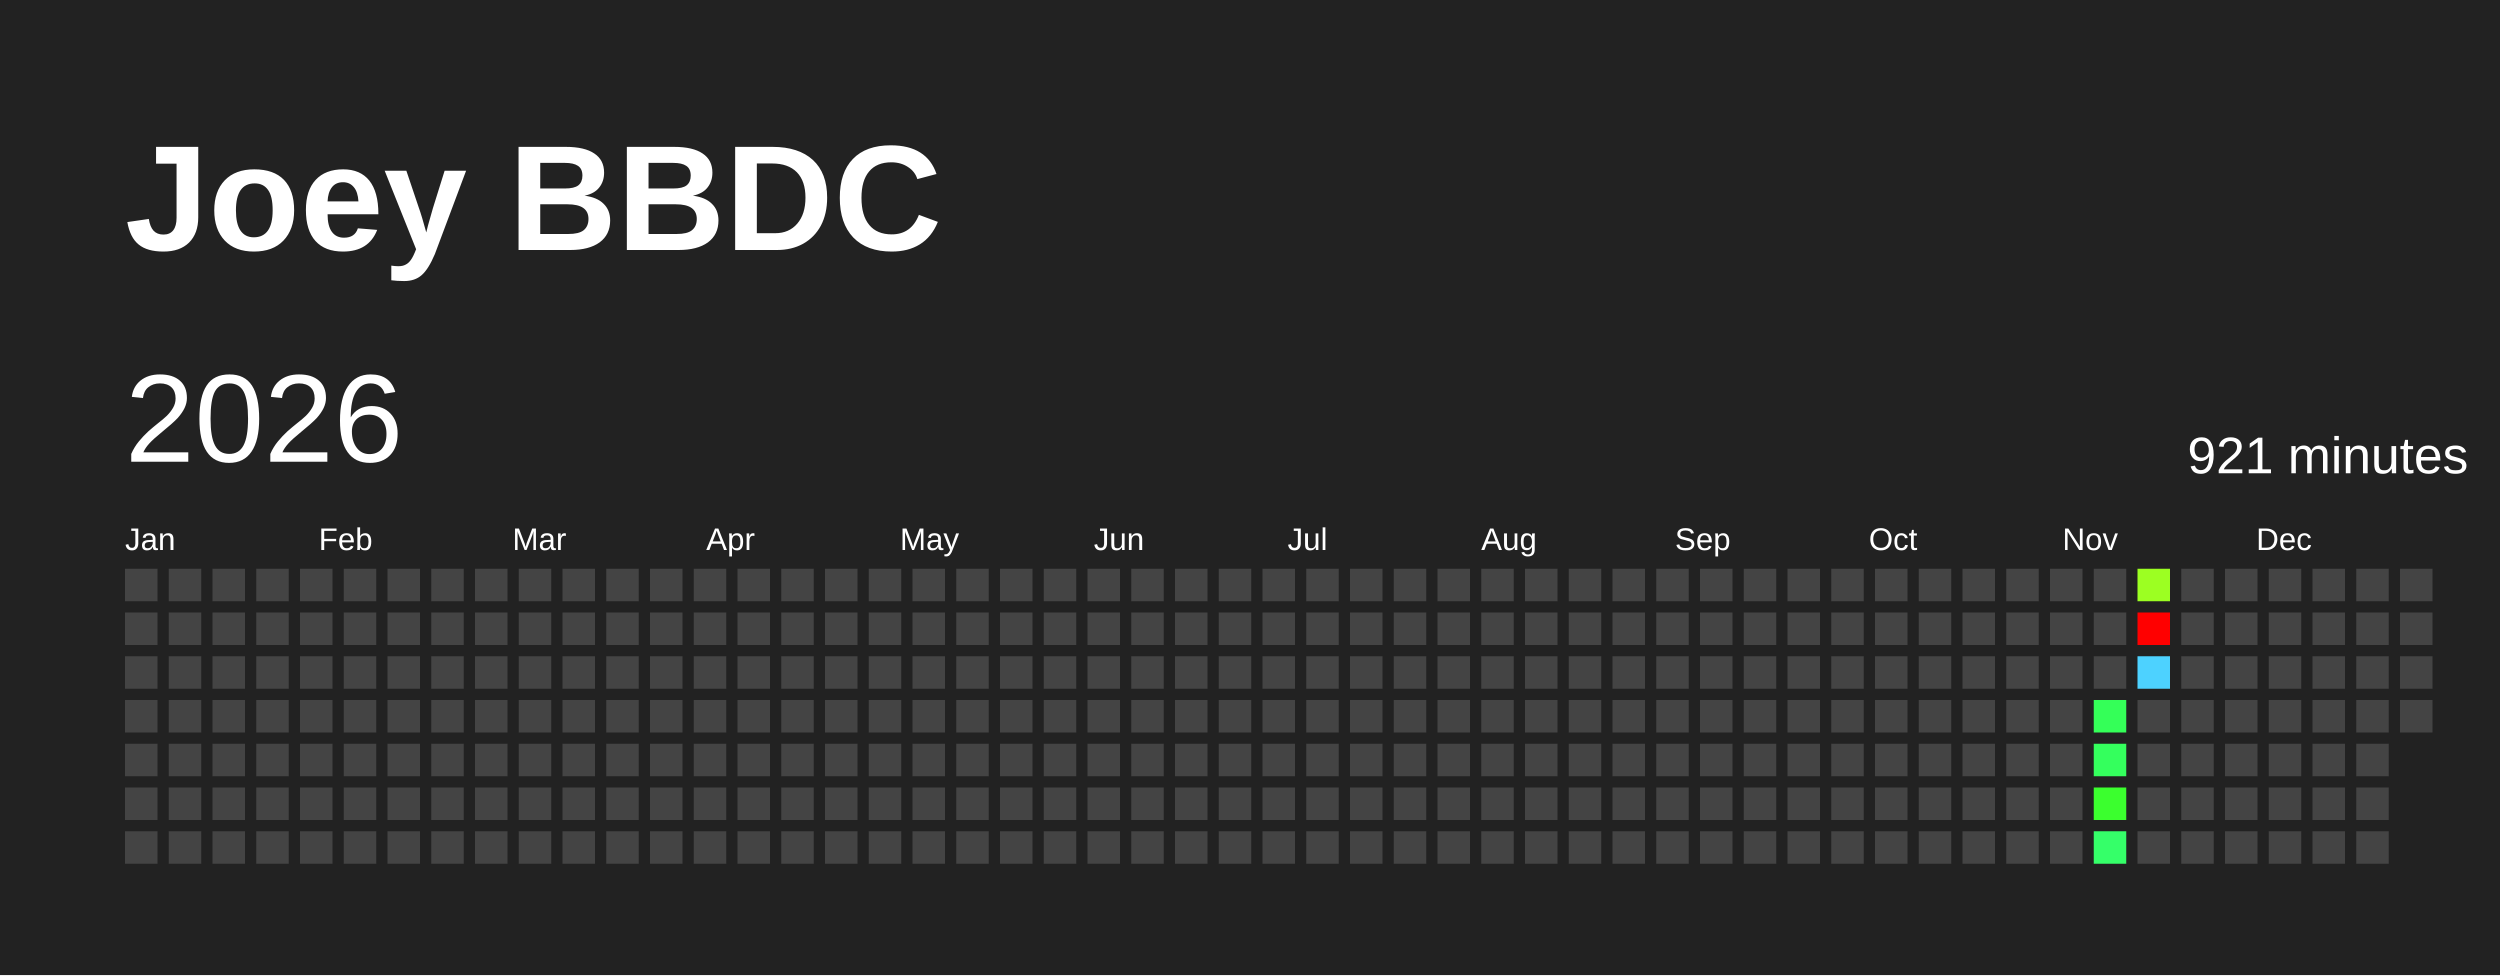
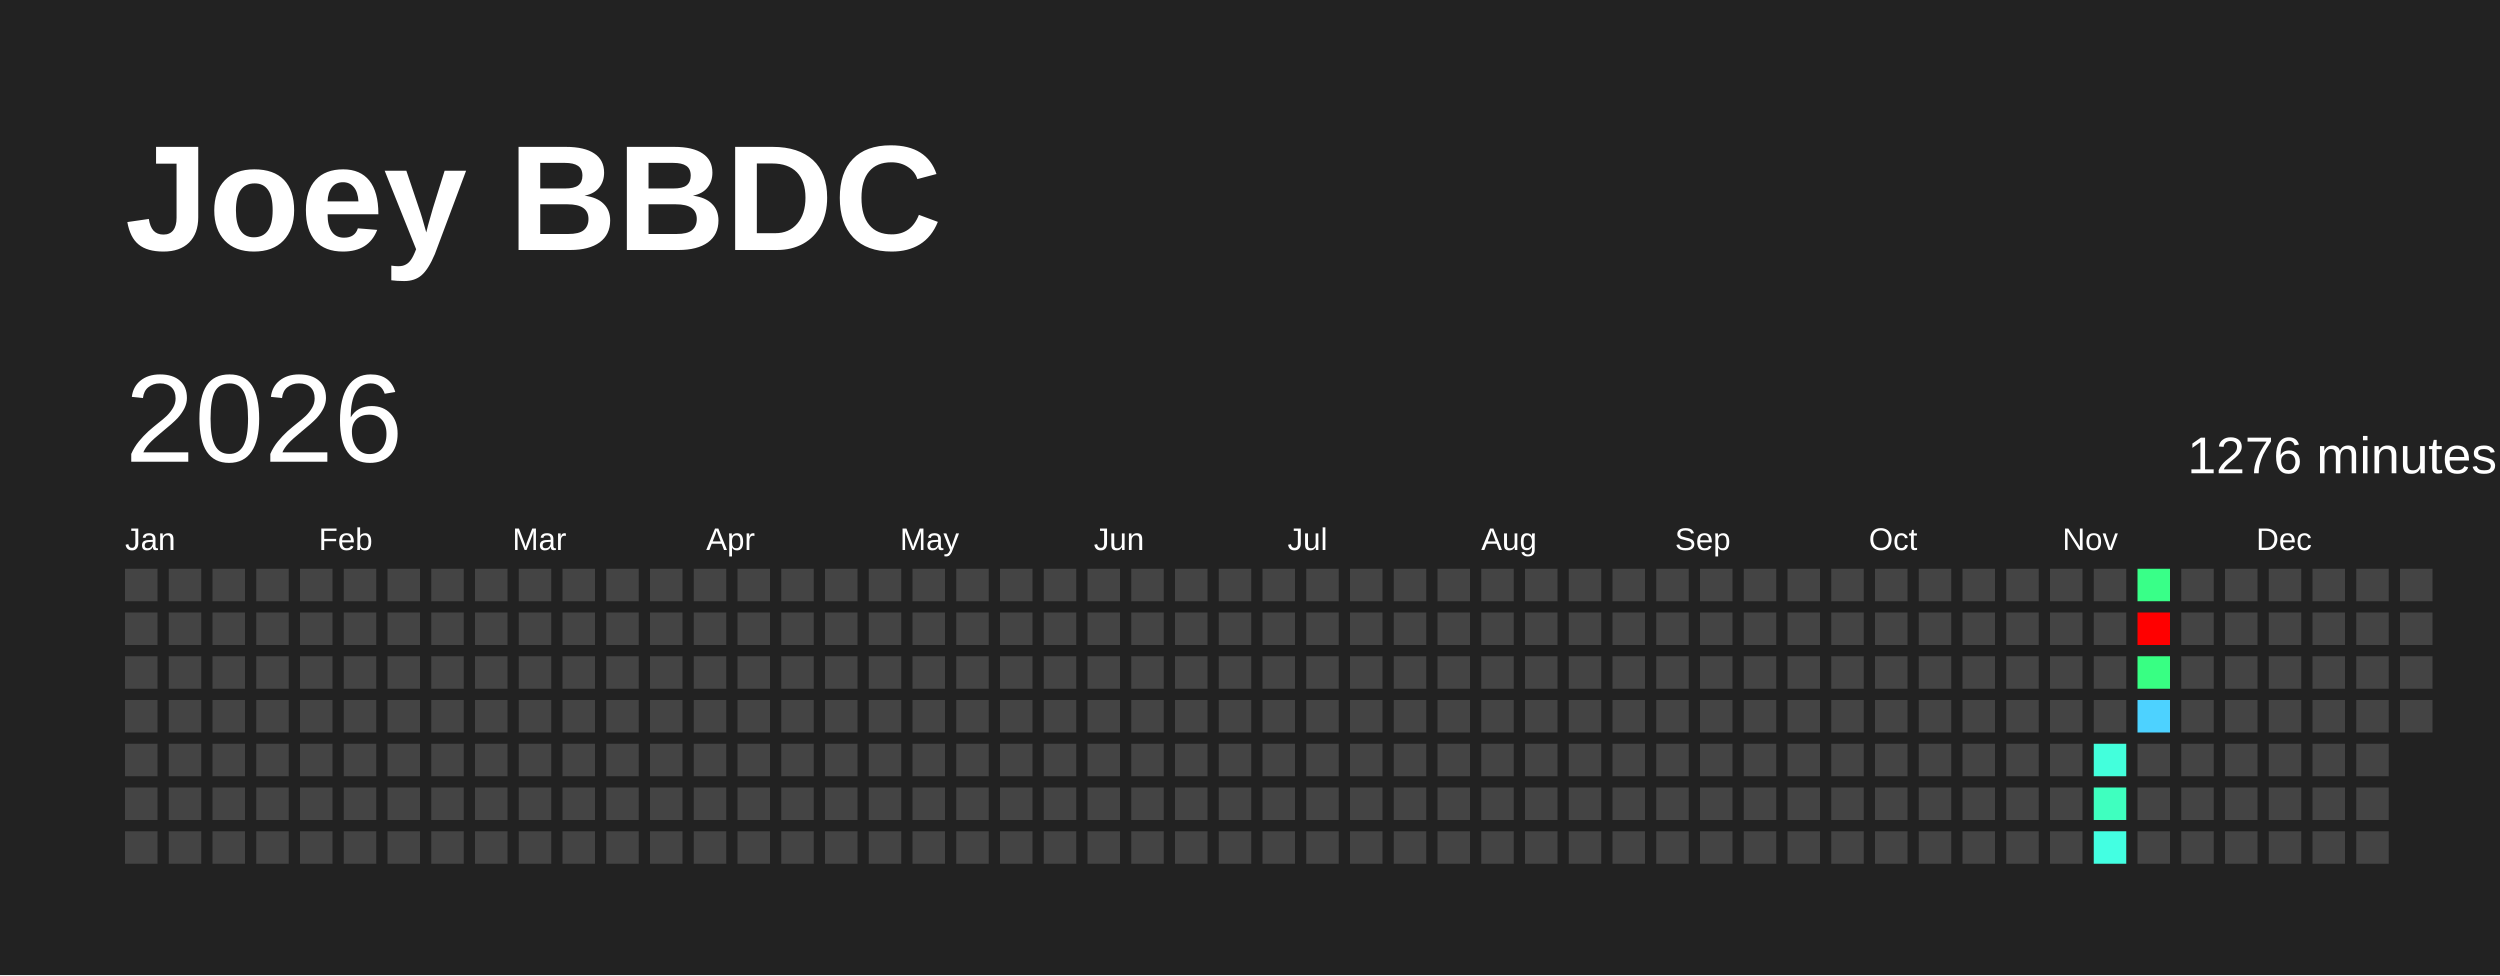
<svg xmlns="http://www.w3.org/2000/svg" baseProfile="full" height="78mm" version="1.1" viewBox="0,0,200,78" width="200mm">
  <defs />
  <rect fill="#222222" height="78" width="200" x="0" y="0" />
  <text fill="#FFFFFF" style="font-size:12px; font-family:Arial; font-weight:bold;" x="10" y="20">Joey BBDC</text>
  <text dominant-baseline="hanging" fill="#FFFFFF" style="font-size:10.0px; font-family:Arial;" x="10" y="30">2026</text>
-   <text dominant-baseline="hanging" fill="#FFFFFF" style="font-size:4.125px; font-family:Arial;" x="175" y="35">921 minutes</text>
+   <text dominant-baseline="hanging" fill="#FFFFFF" style="font-size:4.125px; font-family:Arial;" x="175" y="35">1276 minutes</text>
  <text fill="#FFFFFF" style="font-size:2.5px; font-family:Arial" x="10.0" y="44">Jan</text>
  <text fill="#FFFFFF" style="font-size:2.5px; font-family:Arial" x="25.5" y="44">Feb</text>
  <text fill="#FFFFFF" style="font-size:2.5px; font-family:Arial" x="41.0" y="44">Mar</text>
  <text fill="#FFFFFF" style="font-size:2.5px; font-family:Arial" x="56.5" y="44">Apr</text>
  <text fill="#FFFFFF" style="font-size:2.5px; font-family:Arial" x="72.0" y="44">May</text>
  <text fill="#FFFFFF" style="font-size:2.5px; font-family:Arial" x="87.5" y="44">Jun</text>
  <text fill="#FFFFFF" style="font-size:2.5px; font-family:Arial" x="103.0" y="44">Jul</text>
  <text fill="#FFFFFF" style="font-size:2.5px; font-family:Arial" x="118.5" y="44">Aug</text>
  <text fill="#FFFFFF" style="font-size:2.5px; font-family:Arial" x="134.0" y="44">Sep</text>
  <text fill="#FFFFFF" style="font-size:2.5px; font-family:Arial" x="149.5" y="44">Oct</text>
  <text fill="#FFFFFF" style="font-size:2.5px; font-family:Arial" x="165.0" y="44">Nov</text>
  <text fill="#FFFFFF" style="font-size:2.5px; font-family:Arial" x="180.5" y="44">Dec</text>
  <rect fill="#444444" height="2.6" width="2.6" x="10.0" y="45.5" />
  <rect fill="#444444" height="2.6" width="2.6" x="10.0" y="49.0" />
  <rect fill="#444444" height="2.6" width="2.6" x="10.0" y="52.5" />
  <rect fill="#444444" height="2.6" width="2.6" x="10.0" y="56.0" />
  <rect fill="#444444" height="2.6" width="2.6" x="10.0" y="59.5" />
  <rect fill="#444444" height="2.6" width="2.6" x="10.0" y="63.0" />
  <rect fill="#444444" height="2.6" width="2.6" x="10.0" y="66.5" />
  <rect fill="#444444" height="2.6" width="2.6" x="13.5" y="45.5" />
  <rect fill="#444444" height="2.6" width="2.6" x="13.5" y="49.0" />
  <rect fill="#444444" height="2.6" width="2.6" x="13.5" y="52.5" />
  <rect fill="#444444" height="2.6" width="2.6" x="13.5" y="56.0" />
  <rect fill="#444444" height="2.6" width="2.6" x="13.5" y="59.5" />
  <rect fill="#444444" height="2.6" width="2.6" x="13.5" y="63.0" />
  <rect fill="#444444" height="2.6" width="2.6" x="13.5" y="66.5" />
  <rect fill="#444444" height="2.6" width="2.6" x="17.0" y="45.5" />
  <rect fill="#444444" height="2.6" width="2.6" x="17.0" y="49.0" />
  <rect fill="#444444" height="2.6" width="2.6" x="17.0" y="52.5" />
  <rect fill="#444444" height="2.6" width="2.6" x="17.0" y="56.0" />
  <rect fill="#444444" height="2.6" width="2.6" x="17.0" y="59.5" />
  <rect fill="#444444" height="2.6" width="2.6" x="17.0" y="63.0" />
  <rect fill="#444444" height="2.6" width="2.6" x="17.0" y="66.5" />
  <rect fill="#444444" height="2.6" width="2.6" x="20.5" y="45.5" />
  <rect fill="#444444" height="2.6" width="2.6" x="20.5" y="49.0" />
  <rect fill="#444444" height="2.6" width="2.6" x="20.5" y="52.5" />
  <rect fill="#444444" height="2.6" width="2.6" x="20.5" y="56.0" />
  <rect fill="#444444" height="2.6" width="2.6" x="20.5" y="59.5" />
  <rect fill="#444444" height="2.6" width="2.6" x="20.5" y="63.0" />
  <rect fill="#444444" height="2.6" width="2.6" x="20.5" y="66.5" />
  <rect fill="#444444" height="2.6" width="2.6" x="24.0" y="45.5" />
  <rect fill="#444444" height="2.6" width="2.6" x="24.0" y="49.0" />
  <rect fill="#444444" height="2.6" width="2.6" x="24.0" y="52.5" />
  <rect fill="#444444" height="2.6" width="2.6" x="24.0" y="56.0" />
  <rect fill="#444444" height="2.6" width="2.6" x="24.0" y="59.5" />
  <rect fill="#444444" height="2.6" width="2.6" x="24.0" y="63.0" />
  <rect fill="#444444" height="2.6" width="2.6" x="24.0" y="66.5" />
  <rect fill="#444444" height="2.6" width="2.6" x="27.5" y="45.5" />
  <rect fill="#444444" height="2.6" width="2.6" x="27.5" y="49.0" />
  <rect fill="#444444" height="2.6" width="2.6" x="27.5" y="52.5" />
  <rect fill="#444444" height="2.6" width="2.6" x="27.5" y="56.0" />
  <rect fill="#444444" height="2.6" width="2.6" x="27.5" y="59.5" />
  <rect fill="#444444" height="2.6" width="2.6" x="27.5" y="63.0" />
  <rect fill="#444444" height="2.6" width="2.6" x="27.5" y="66.5" />
  <rect fill="#444444" height="2.6" width="2.6" x="31.0" y="45.5" />
  <rect fill="#444444" height="2.6" width="2.6" x="31.0" y="49.0" />
  <rect fill="#444444" height="2.6" width="2.6" x="31.0" y="52.5" />
  <rect fill="#444444" height="2.6" width="2.6" x="31.0" y="56.0" />
  <rect fill="#444444" height="2.6" width="2.6" x="31.0" y="59.5" />
  <rect fill="#444444" height="2.6" width="2.6" x="31.0" y="63.0" />
  <rect fill="#444444" height="2.6" width="2.6" x="31.0" y="66.5" />
  <rect fill="#444444" height="2.6" width="2.6" x="34.5" y="45.5" />
  <rect fill="#444444" height="2.6" width="2.6" x="34.5" y="49.0" />
  <rect fill="#444444" height="2.6" width="2.6" x="34.5" y="52.5" />
  <rect fill="#444444" height="2.6" width="2.6" x="34.5" y="56.0" />
  <rect fill="#444444" height="2.6" width="2.6" x="34.5" y="59.5" />
  <rect fill="#444444" height="2.6" width="2.6" x="34.5" y="63.0" />
  <rect fill="#444444" height="2.6" width="2.6" x="34.5" y="66.5" />
  <rect fill="#444444" height="2.6" width="2.6" x="38.0" y="45.5" />
  <rect fill="#444444" height="2.6" width="2.6" x="38.0" y="49.0" />
  <rect fill="#444444" height="2.6" width="2.6" x="38.0" y="52.5" />
  <rect fill="#444444" height="2.6" width="2.6" x="38.0" y="56.0" />
  <rect fill="#444444" height="2.6" width="2.6" x="38.0" y="59.5" />
  <rect fill="#444444" height="2.6" width="2.6" x="38.0" y="63.0" />
  <rect fill="#444444" height="2.6" width="2.6" x="38.0" y="66.5" />
  <rect fill="#444444" height="2.6" width="2.6" x="41.5" y="45.5" />
  <rect fill="#444444" height="2.6" width="2.6" x="41.5" y="49.0" />
  <rect fill="#444444" height="2.6" width="2.6" x="41.5" y="52.5" />
  <rect fill="#444444" height="2.6" width="2.6" x="41.5" y="56.0" />
  <rect fill="#444444" height="2.6" width="2.6" x="41.5" y="59.5" />
  <rect fill="#444444" height="2.6" width="2.6" x="41.5" y="63.0" />
  <rect fill="#444444" height="2.6" width="2.6" x="41.5" y="66.5" />
  <rect fill="#444444" height="2.6" width="2.6" x="45.0" y="45.5" />
  <rect fill="#444444" height="2.6" width="2.6" x="45.0" y="49.0" />
  <rect fill="#444444" height="2.6" width="2.6" x="45.0" y="52.5" />
  <rect fill="#444444" height="2.6" width="2.6" x="45.0" y="56.0" />
  <rect fill="#444444" height="2.6" width="2.6" x="45.0" y="59.5" />
  <rect fill="#444444" height="2.6" width="2.6" x="45.0" y="63.0" />
  <rect fill="#444444" height="2.6" width="2.6" x="45.0" y="66.5" />
  <rect fill="#444444" height="2.6" width="2.6" x="48.5" y="45.5" />
  <rect fill="#444444" height="2.6" width="2.6" x="48.5" y="49.0" />
  <rect fill="#444444" height="2.6" width="2.6" x="48.5" y="52.5" />
  <rect fill="#444444" height="2.6" width="2.6" x="48.5" y="56.0" />
  <rect fill="#444444" height="2.6" width="2.6" x="48.5" y="59.5" />
  <rect fill="#444444" height="2.6" width="2.6" x="48.5" y="63.0" />
  <rect fill="#444444" height="2.6" width="2.6" x="48.5" y="66.5" />
  <rect fill="#444444" height="2.6" width="2.6" x="52.0" y="45.5" />
  <rect fill="#444444" height="2.6" width="2.6" x="52.0" y="49.0" />
  <rect fill="#444444" height="2.6" width="2.6" x="52.0" y="52.5" />
  <rect fill="#444444" height="2.6" width="2.6" x="52.0" y="56.0" />
  <rect fill="#444444" height="2.6" width="2.6" x="52.0" y="59.5" />
  <rect fill="#444444" height="2.6" width="2.6" x="52.0" y="63.0" />
  <rect fill="#444444" height="2.6" width="2.6" x="52.0" y="66.5" />
  <rect fill="#444444" height="2.6" width="2.6" x="55.5" y="45.5" />
  <rect fill="#444444" height="2.6" width="2.6" x="55.5" y="49.0" />
  <rect fill="#444444" height="2.6" width="2.6" x="55.5" y="52.5" />
  <rect fill="#444444" height="2.6" width="2.6" x="55.5" y="56.0" />
  <rect fill="#444444" height="2.6" width="2.6" x="55.5" y="59.5" />
  <rect fill="#444444" height="2.6" width="2.6" x="55.5" y="63.0" />
  <rect fill="#444444" height="2.6" width="2.6" x="55.5" y="66.5" />
  <rect fill="#444444" height="2.6" width="2.6" x="59.0" y="45.5" />
  <rect fill="#444444" height="2.6" width="2.6" x="59.0" y="49.0" />
  <rect fill="#444444" height="2.6" width="2.6" x="59.0" y="52.5" />
  <rect fill="#444444" height="2.6" width="2.6" x="59.0" y="56.0" />
  <rect fill="#444444" height="2.6" width="2.6" x="59.0" y="59.5" />
  <rect fill="#444444" height="2.6" width="2.6" x="59.0" y="63.0" />
  <rect fill="#444444" height="2.6" width="2.6" x="59.0" y="66.5" />
  <rect fill="#444444" height="2.6" width="2.6" x="62.5" y="45.5" />
  <rect fill="#444444" height="2.6" width="2.6" x="62.5" y="49.0" />
  <rect fill="#444444" height="2.6" width="2.6" x="62.5" y="52.5" />
  <rect fill="#444444" height="2.6" width="2.6" x="62.5" y="56.0" />
  <rect fill="#444444" height="2.6" width="2.6" x="62.5" y="59.5" />
  <rect fill="#444444" height="2.6" width="2.6" x="62.5" y="63.0" />
  <rect fill="#444444" height="2.6" width="2.6" x="62.5" y="66.5" />
  <rect fill="#444444" height="2.6" width="2.6" x="66.0" y="45.5" />
  <rect fill="#444444" height="2.6" width="2.6" x="66.0" y="49.0" />
  <rect fill="#444444" height="2.6" width="2.6" x="66.0" y="52.5" />
  <rect fill="#444444" height="2.6" width="2.6" x="66.0" y="56.0" />
  <rect fill="#444444" height="2.6" width="2.6" x="66.0" y="59.5" />
  <rect fill="#444444" height="2.6" width="2.6" x="66.0" y="63.0" />
  <rect fill="#444444" height="2.6" width="2.6" x="66.0" y="66.5" />
  <rect fill="#444444" height="2.6" width="2.6" x="69.5" y="45.5" />
  <rect fill="#444444" height="2.6" width="2.6" x="69.5" y="49.0" />
  <rect fill="#444444" height="2.6" width="2.6" x="69.5" y="52.5" />
  <rect fill="#444444" height="2.6" width="2.6" x="69.5" y="56.0" />
  <rect fill="#444444" height="2.6" width="2.6" x="69.5" y="59.5" />
  <rect fill="#444444" height="2.6" width="2.6" x="69.5" y="63.0" />
  <rect fill="#444444" height="2.6" width="2.6" x="69.5" y="66.5" />
  <rect fill="#444444" height="2.6" width="2.6" x="73.0" y="45.5" />
  <rect fill="#444444" height="2.6" width="2.6" x="73.0" y="49.0" />
  <rect fill="#444444" height="2.6" width="2.6" x="73.0" y="52.5" />
  <rect fill="#444444" height="2.6" width="2.6" x="73.0" y="56.0" />
  <rect fill="#444444" height="2.6" width="2.6" x="73.0" y="59.5" />
  <rect fill="#444444" height="2.6" width="2.6" x="73.0" y="63.0" />
  <rect fill="#444444" height="2.6" width="2.6" x="73.0" y="66.5" />
  <rect fill="#444444" height="2.6" width="2.6" x="76.5" y="45.5" />
  <rect fill="#444444" height="2.6" width="2.6" x="76.5" y="49.0" />
  <rect fill="#444444" height="2.6" width="2.6" x="76.5" y="52.5" />
  <rect fill="#444444" height="2.6" width="2.6" x="76.5" y="56.0" />
  <rect fill="#444444" height="2.6" width="2.6" x="76.5" y="59.5" />
  <rect fill="#444444" height="2.6" width="2.6" x="76.5" y="63.0" />
  <rect fill="#444444" height="2.6" width="2.6" x="76.5" y="66.5" />
  <rect fill="#444444" height="2.6" width="2.6" x="80.0" y="45.5" />
  <rect fill="#444444" height="2.6" width="2.6" x="80.0" y="49.0" />
  <rect fill="#444444" height="2.6" width="2.6" x="80.0" y="52.5" />
  <rect fill="#444444" height="2.6" width="2.6" x="80.0" y="56.0" />
  <rect fill="#444444" height="2.6" width="2.6" x="80.0" y="59.5" />
  <rect fill="#444444" height="2.6" width="2.6" x="80.0" y="63.0" />
  <rect fill="#444444" height="2.6" width="2.6" x="80.0" y="66.5" />
  <rect fill="#444444" height="2.6" width="2.6" x="83.5" y="45.5" />
  <rect fill="#444444" height="2.6" width="2.6" x="83.5" y="49.0" />
  <rect fill="#444444" height="2.6" width="2.6" x="83.5" y="52.5" />
  <rect fill="#444444" height="2.6" width="2.6" x="83.5" y="56.0" />
  <rect fill="#444444" height="2.6" width="2.6" x="83.5" y="59.5" />
  <rect fill="#444444" height="2.6" width="2.6" x="83.5" y="63.0" />
  <rect fill="#444444" height="2.6" width="2.6" x="83.5" y="66.5" />
  <rect fill="#444444" height="2.6" width="2.6" x="87.0" y="45.5" />
  <rect fill="#444444" height="2.6" width="2.6" x="87.0" y="49.0" />
  <rect fill="#444444" height="2.6" width="2.6" x="87.0" y="52.5" />
  <rect fill="#444444" height="2.6" width="2.6" x="87.0" y="56.0" />
  <rect fill="#444444" height="2.6" width="2.6" x="87.0" y="59.5" />
  <rect fill="#444444" height="2.6" width="2.6" x="87.0" y="63.0" />
  <rect fill="#444444" height="2.6" width="2.6" x="87.0" y="66.5" />
  <rect fill="#444444" height="2.6" width="2.6" x="90.5" y="45.5" />
  <rect fill="#444444" height="2.6" width="2.6" x="90.5" y="49.0" />
  <rect fill="#444444" height="2.6" width="2.6" x="90.5" y="52.5" />
  <rect fill="#444444" height="2.6" width="2.6" x="90.5" y="56.0" />
  <rect fill="#444444" height="2.6" width="2.6" x="90.5" y="59.5" />
  <rect fill="#444444" height="2.6" width="2.6" x="90.5" y="63.0" />
  <rect fill="#444444" height="2.6" width="2.6" x="90.5" y="66.5" />
  <rect fill="#444444" height="2.6" width="2.6" x="94.0" y="45.5" />
  <rect fill="#444444" height="2.6" width="2.6" x="94.0" y="49.0" />
  <rect fill="#444444" height="2.6" width="2.6" x="94.0" y="52.5" />
  <rect fill="#444444" height="2.6" width="2.6" x="94.0" y="56.0" />
  <rect fill="#444444" height="2.6" width="2.6" x="94.0" y="59.5" />
  <rect fill="#444444" height="2.6" width="2.6" x="94.0" y="63.0" />
  <rect fill="#444444" height="2.6" width="2.6" x="94.0" y="66.5" />
  <rect fill="#444444" height="2.6" width="2.6" x="97.5" y="45.5" />
  <rect fill="#444444" height="2.6" width="2.6" x="97.5" y="49.0" />
  <rect fill="#444444" height="2.6" width="2.6" x="97.5" y="52.5" />
  <rect fill="#444444" height="2.6" width="2.6" x="97.5" y="56.0" />
  <rect fill="#444444" height="2.6" width="2.6" x="97.5" y="59.5" />
  <rect fill="#444444" height="2.6" width="2.6" x="97.5" y="63.0" />
  <rect fill="#444444" height="2.6" width="2.6" x="97.5" y="66.5" />
  <rect fill="#444444" height="2.6" width="2.6" x="101.0" y="45.5" />
  <rect fill="#444444" height="2.6" width="2.6" x="101.0" y="49.0" />
  <rect fill="#444444" height="2.6" width="2.6" x="101.0" y="52.5" />
  <rect fill="#444444" height="2.6" width="2.6" x="101.0" y="56.0" />
  <rect fill="#444444" height="2.6" width="2.6" x="101.0" y="59.5" />
  <rect fill="#444444" height="2.6" width="2.6" x="101.0" y="63.0" />
  <rect fill="#444444" height="2.6" width="2.6" x="101.0" y="66.5" />
  <rect fill="#444444" height="2.6" width="2.6" x="104.5" y="45.5" />
  <rect fill="#444444" height="2.6" width="2.6" x="104.5" y="49.0" />
  <rect fill="#444444" height="2.6" width="2.6" x="104.5" y="52.5" />
  <rect fill="#444444" height="2.6" width="2.6" x="104.5" y="56.0" />
  <rect fill="#444444" height="2.6" width="2.6" x="104.5" y="59.5" />
  <rect fill="#444444" height="2.6" width="2.6" x="104.5" y="63.0" />
  <rect fill="#444444" height="2.6" width="2.6" x="104.5" y="66.5" />
  <rect fill="#444444" height="2.6" width="2.6" x="108.0" y="45.5" />
  <rect fill="#444444" height="2.6" width="2.6" x="108.0" y="49.0" />
  <rect fill="#444444" height="2.6" width="2.6" x="108.0" y="52.5" />
  <rect fill="#444444" height="2.6" width="2.6" x="108.0" y="56.0" />
  <rect fill="#444444" height="2.6" width="2.6" x="108.0" y="59.5" />
  <rect fill="#444444" height="2.6" width="2.6" x="108.0" y="63.0" />
  <rect fill="#444444" height="2.6" width="2.6" x="108.0" y="66.5" />
  <rect fill="#444444" height="2.6" width="2.6" x="111.5" y="45.5" />
  <rect fill="#444444" height="2.6" width="2.6" x="111.5" y="49.0" />
  <rect fill="#444444" height="2.6" width="2.6" x="111.5" y="52.5" />
  <rect fill="#444444" height="2.6" width="2.6" x="111.5" y="56.0" />
  <rect fill="#444444" height="2.6" width="2.6" x="111.5" y="59.5" />
  <rect fill="#444444" height="2.6" width="2.6" x="111.5" y="63.0" />
  <rect fill="#444444" height="2.6" width="2.6" x="111.5" y="66.5" />
  <rect fill="#444444" height="2.6" width="2.6" x="115.0" y="45.5" />
  <rect fill="#444444" height="2.6" width="2.6" x="115.0" y="49.0" />
  <rect fill="#444444" height="2.6" width="2.6" x="115.0" y="52.5" />
  <rect fill="#444444" height="2.6" width="2.6" x="115.0" y="56.0" />
  <rect fill="#444444" height="2.6" width="2.6" x="115.0" y="59.5" />
  <rect fill="#444444" height="2.6" width="2.6" x="115.0" y="63.0" />
  <rect fill="#444444" height="2.6" width="2.6" x="115.0" y="66.5" />
  <rect fill="#444444" height="2.6" width="2.6" x="118.5" y="45.5" />
  <rect fill="#444444" height="2.6" width="2.6" x="118.5" y="49.0" />
  <rect fill="#444444" height="2.6" width="2.6" x="118.5" y="52.5" />
  <rect fill="#444444" height="2.6" width="2.6" x="118.5" y="56.0" />
  <rect fill="#444444" height="2.6" width="2.6" x="118.5" y="59.5" />
  <rect fill="#444444" height="2.6" width="2.6" x="118.5" y="63.0" />
  <rect fill="#444444" height="2.6" width="2.6" x="118.5" y="66.5" />
  <rect fill="#444444" height="2.6" width="2.6" x="122.0" y="45.5" />
  <rect fill="#444444" height="2.6" width="2.6" x="122.0" y="49.0" />
  <rect fill="#444444" height="2.6" width="2.6" x="122.0" y="52.5" />
  <rect fill="#444444" height="2.6" width="2.6" x="122.0" y="56.0" />
  <rect fill="#444444" height="2.6" width="2.6" x="122.0" y="59.5" />
  <rect fill="#444444" height="2.6" width="2.6" x="122.0" y="63.0" />
  <rect fill="#444444" height="2.6" width="2.6" x="122.0" y="66.5" />
  <rect fill="#444444" height="2.6" width="2.6" x="125.5" y="45.5" />
  <rect fill="#444444" height="2.6" width="2.6" x="125.5" y="49.0" />
  <rect fill="#444444" height="2.6" width="2.6" x="125.5" y="52.5" />
  <rect fill="#444444" height="2.6" width="2.6" x="125.5" y="56.0" />
  <rect fill="#444444" height="2.6" width="2.6" x="125.5" y="59.5" />
  <rect fill="#444444" height="2.6" width="2.6" x="125.5" y="63.0" />
  <rect fill="#444444" height="2.6" width="2.6" x="125.5" y="66.5" />
  <rect fill="#444444" height="2.6" width="2.6" x="129.0" y="45.5" />
  <rect fill="#444444" height="2.6" width="2.6" x="129.0" y="49.0" />
  <rect fill="#444444" height="2.6" width="2.6" x="129.0" y="52.5" />
  <rect fill="#444444" height="2.6" width="2.6" x="129.0" y="56.0" />
  <rect fill="#444444" height="2.6" width="2.6" x="129.0" y="59.5" />
  <rect fill="#444444" height="2.6" width="2.6" x="129.0" y="63.0" />
  <rect fill="#444444" height="2.6" width="2.6" x="129.0" y="66.5" />
  <rect fill="#444444" height="2.6" width="2.6" x="132.5" y="45.5" />
  <rect fill="#444444" height="2.6" width="2.6" x="132.5" y="49.0" />
  <rect fill="#444444" height="2.6" width="2.6" x="132.5" y="52.5" />
  <rect fill="#444444" height="2.6" width="2.6" x="132.5" y="56.0" />
  <rect fill="#444444" height="2.6" width="2.6" x="132.5" y="59.5" />
  <rect fill="#444444" height="2.6" width="2.6" x="132.5" y="63.0" />
  <rect fill="#444444" height="2.6" width="2.6" x="132.5" y="66.5" />
  <rect fill="#444444" height="2.6" width="2.6" x="136.0" y="45.5" />
  <rect fill="#444444" height="2.6" width="2.6" x="136.0" y="49.0" />
  <rect fill="#444444" height="2.6" width="2.6" x="136.0" y="52.5" />
  <rect fill="#444444" height="2.6" width="2.6" x="136.0" y="56.0" />
  <rect fill="#444444" height="2.6" width="2.6" x="136.0" y="59.5" />
  <rect fill="#444444" height="2.6" width="2.6" x="136.0" y="63.0" />
  <rect fill="#444444" height="2.6" width="2.6" x="136.0" y="66.5" />
  <rect fill="#444444" height="2.6" width="2.6" x="139.5" y="45.5" />
  <rect fill="#444444" height="2.6" width="2.6" x="139.5" y="49.0" />
  <rect fill="#444444" height="2.6" width="2.6" x="139.5" y="52.5" />
  <rect fill="#444444" height="2.6" width="2.6" x="139.5" y="56.0" />
  <rect fill="#444444" height="2.6" width="2.6" x="139.5" y="59.5" />
  <rect fill="#444444" height="2.6" width="2.6" x="139.5" y="63.0" />
  <rect fill="#444444" height="2.6" width="2.6" x="139.5" y="66.5" />
  <rect fill="#444444" height="2.6" width="2.6" x="143.0" y="45.5" />
  <rect fill="#444444" height="2.6" width="2.6" x="143.0" y="49.0" />
  <rect fill="#444444" height="2.6" width="2.6" x="143.0" y="52.5" />
  <rect fill="#444444" height="2.6" width="2.6" x="143.0" y="56.0" />
  <rect fill="#444444" height="2.6" width="2.6" x="143.0" y="59.5" />
  <rect fill="#444444" height="2.6" width="2.6" x="143.0" y="63.0" />
  <rect fill="#444444" height="2.6" width="2.6" x="143.0" y="66.5" />
  <rect fill="#444444" height="2.6" width="2.6" x="146.5" y="45.5" />
  <rect fill="#444444" height="2.6" width="2.6" x="146.5" y="49.0" />
  <rect fill="#444444" height="2.6" width="2.6" x="146.5" y="52.5" />
  <rect fill="#444444" height="2.6" width="2.6" x="146.5" y="56.0" />
  <rect fill="#444444" height="2.6" width="2.6" x="146.5" y="59.5" />
  <rect fill="#444444" height="2.6" width="2.6" x="146.5" y="63.0" />
  <rect fill="#444444" height="2.6" width="2.6" x="146.5" y="66.5" />
  <rect fill="#444444" height="2.6" width="2.6" x="150.0" y="45.5" />
  <rect fill="#444444" height="2.6" width="2.6" x="150.0" y="49.0" />
  <rect fill="#444444" height="2.6" width="2.6" x="150.0" y="52.5" />
  <rect fill="#444444" height="2.6" width="2.6" x="150.0" y="56.0" />
  <rect fill="#444444" height="2.6" width="2.6" x="150.0" y="59.5" />
  <rect fill="#444444" height="2.6" width="2.6" x="150.0" y="63.0" />
  <rect fill="#444444" height="2.6" width="2.6" x="150.0" y="66.5" />
  <rect fill="#444444" height="2.6" width="2.6" x="153.5" y="45.5" />
  <rect fill="#444444" height="2.6" width="2.6" x="153.5" y="49.0" />
  <rect fill="#444444" height="2.6" width="2.6" x="153.5" y="52.5" />
  <rect fill="#444444" height="2.6" width="2.6" x="153.5" y="56.0" />
  <rect fill="#444444" height="2.6" width="2.6" x="153.5" y="59.5" />
  <rect fill="#444444" height="2.6" width="2.6" x="153.5" y="63.0" />
  <rect fill="#444444" height="2.6" width="2.6" x="153.5" y="66.5" />
  <rect fill="#444444" height="2.6" width="2.6" x="157.0" y="45.5" />
  <rect fill="#444444" height="2.6" width="2.6" x="157.0" y="49.0" />
  <rect fill="#444444" height="2.6" width="2.6" x="157.0" y="52.5" />
  <rect fill="#444444" height="2.6" width="2.6" x="157.0" y="56.0" />
  <rect fill="#444444" height="2.6" width="2.6" x="157.0" y="59.5" />
  <rect fill="#444444" height="2.6" width="2.6" x="157.0" y="63.0" />
  <rect fill="#444444" height="2.6" width="2.6" x="157.0" y="66.5" />
  <rect fill="#444444" height="2.6" width="2.6" x="160.5" y="45.5" />
  <rect fill="#444444" height="2.6" width="2.6" x="160.5" y="49.0" />
  <rect fill="#444444" height="2.6" width="2.6" x="160.5" y="52.5" />
  <rect fill="#444444" height="2.6" width="2.6" x="160.5" y="56.0" />
  <rect fill="#444444" height="2.6" width="2.6" x="160.5" y="59.5" />
  <rect fill="#444444" height="2.6" width="2.6" x="160.5" y="63.0" />
  <rect fill="#444444" height="2.6" width="2.6" x="160.5" y="66.5" />
  <rect fill="#444444" height="2.6" width="2.6" x="164.0" y="45.5" />
  <rect fill="#444444" height="2.6" width="2.6" x="164.0" y="49.0" />
  <rect fill="#444444" height="2.6" width="2.6" x="164.0" y="52.5" />
  <rect fill="#444444" height="2.6" width="2.6" x="164.0" y="56.0" />
  <rect fill="#444444" height="2.6" width="2.6" x="164.0" y="59.5" />
  <rect fill="#444444" height="2.6" width="2.6" x="164.0" y="63.0" />
  <rect fill="#444444" height="2.6" width="2.6" x="164.0" y="66.5" />
  <rect fill="#444444" height="2.6" width="2.6" x="167.5" y="45.5" />
  <rect fill="#444444" height="2.6" width="2.6" x="167.5" y="49.0" />
  <rect fill="#444444" height="2.6" width="2.6" x="167.5" y="52.5" />
-   <rect fill="#34ff58" height="2.6" width="2.6" x="167.5" y="56.0" />
-   <rect fill="#34ff5d" height="2.6" width="2.6" x="167.5" y="59.5" />
-   <rect fill="#3bff2e" height="2.6" width="2.6" x="167.5" y="63.0" />
-   <rect fill="#35ff69" height="2.6" width="2.6" x="167.5" y="66.5" />
-   <rect fill="#9cff22" height="2.6" width="2.6" x="171.0" y="45.5" />
+   <rect fill="#444444" height="2.6" width="2.6" x="167.5" y="56.0" />
+   <rect fill="#43ffdc" height="2.6" width="2.6" x="167.5" y="59.5" />
+   <rect fill="#3fffbf" height="2.6" width="2.6" x="167.5" y="63.0" />
+   <rect fill="#43ffe2" height="2.6" width="2.6" x="167.5" y="66.5" />
+   <rect fill="#39ff88" height="2.6" width="2.6" x="171.0" y="45.5" />
  <rect fill="red" height="2.6" width="2.6" x="171.0" y="49.0" />
-   <rect fill="#4dd2ff" height="2.6" width="2.6" x="171.0" y="52.5" />
-   <rect fill="#444444" height="2.6" width="2.6" x="171.0" y="56.0" />
+   <rect fill="#38ff83" height="2.6" width="2.6" x="171.0" y="52.5" />
+   <rect fill="#4dd2ff" height="2.6" width="2.6" x="171.0" y="56.0" />
  <rect fill="#444444" height="2.6" width="2.6" x="171.0" y="59.5" />
  <rect fill="#444444" height="2.6" width="2.6" x="171.0" y="63.0" />
  <rect fill="#444444" height="2.6" width="2.6" x="171.0" y="66.5" />
  <rect fill="#444444" height="2.6" width="2.6" x="174.5" y="45.5" />
  <rect fill="#444444" height="2.6" width="2.6" x="174.5" y="49.0" />
  <rect fill="#444444" height="2.6" width="2.6" x="174.5" y="52.5" />
  <rect fill="#444444" height="2.6" width="2.6" x="174.5" y="56.0" />
  <rect fill="#444444" height="2.6" width="2.6" x="174.5" y="59.5" />
  <rect fill="#444444" height="2.6" width="2.6" x="174.5" y="63.0" />
  <rect fill="#444444" height="2.6" width="2.6" x="174.5" y="66.5" />
  <rect fill="#444444" height="2.6" width="2.6" x="178.0" y="45.5" />
  <rect fill="#444444" height="2.6" width="2.6" x="178.0" y="49.0" />
  <rect fill="#444444" height="2.6" width="2.6" x="178.0" y="52.5" />
  <rect fill="#444444" height="2.6" width="2.6" x="178.0" y="56.0" />
  <rect fill="#444444" height="2.6" width="2.6" x="178.0" y="59.5" />
  <rect fill="#444444" height="2.6" width="2.6" x="178.0" y="63.0" />
  <rect fill="#444444" height="2.6" width="2.6" x="178.0" y="66.5" />
  <rect fill="#444444" height="2.6" width="2.6" x="181.5" y="45.5" />
  <rect fill="#444444" height="2.6" width="2.6" x="181.5" y="49.0" />
  <rect fill="#444444" height="2.6" width="2.6" x="181.5" y="52.5" />
  <rect fill="#444444" height="2.6" width="2.6" x="181.5" y="56.0" />
  <rect fill="#444444" height="2.6" width="2.6" x="181.5" y="59.5" />
  <rect fill="#444444" height="2.6" width="2.6" x="181.5" y="63.0" />
  <rect fill="#444444" height="2.6" width="2.6" x="181.5" y="66.5" />
  <rect fill="#444444" height="2.6" width="2.6" x="185.0" y="45.5" />
  <rect fill="#444444" height="2.6" width="2.6" x="185.0" y="49.0" />
  <rect fill="#444444" height="2.6" width="2.6" x="185.0" y="52.5" />
  <rect fill="#444444" height="2.6" width="2.6" x="185.0" y="56.0" />
  <rect fill="#444444" height="2.6" width="2.6" x="185.0" y="59.5" />
  <rect fill="#444444" height="2.6" width="2.6" x="185.0" y="63.0" />
  <rect fill="#444444" height="2.6" width="2.6" x="185.0" y="66.5" />
  <rect fill="#444444" height="2.6" width="2.6" x="188.5" y="45.5" />
  <rect fill="#444444" height="2.6" width="2.6" x="188.5" y="49.0" />
  <rect fill="#444444" height="2.6" width="2.6" x="188.5" y="52.5" />
  <rect fill="#444444" height="2.6" width="2.6" x="188.5" y="56.0" />
  <rect fill="#444444" height="2.6" width="2.6" x="188.5" y="59.5" />
  <rect fill="#444444" height="2.6" width="2.6" x="188.5" y="63.0" />
  <rect fill="#444444" height="2.6" width="2.6" x="188.5" y="66.5" />
  <rect fill="#444444" height="2.6" width="2.6" x="192.0" y="45.5" />
  <rect fill="#444444" height="2.6" width="2.6" x="192.0" y="49.0" />
  <rect fill="#444444" height="2.6" width="2.6" x="192.0" y="52.5" />
  <rect fill="#444444" height="2.6" width="2.6" x="192.0" y="56.0" />
</svg>
